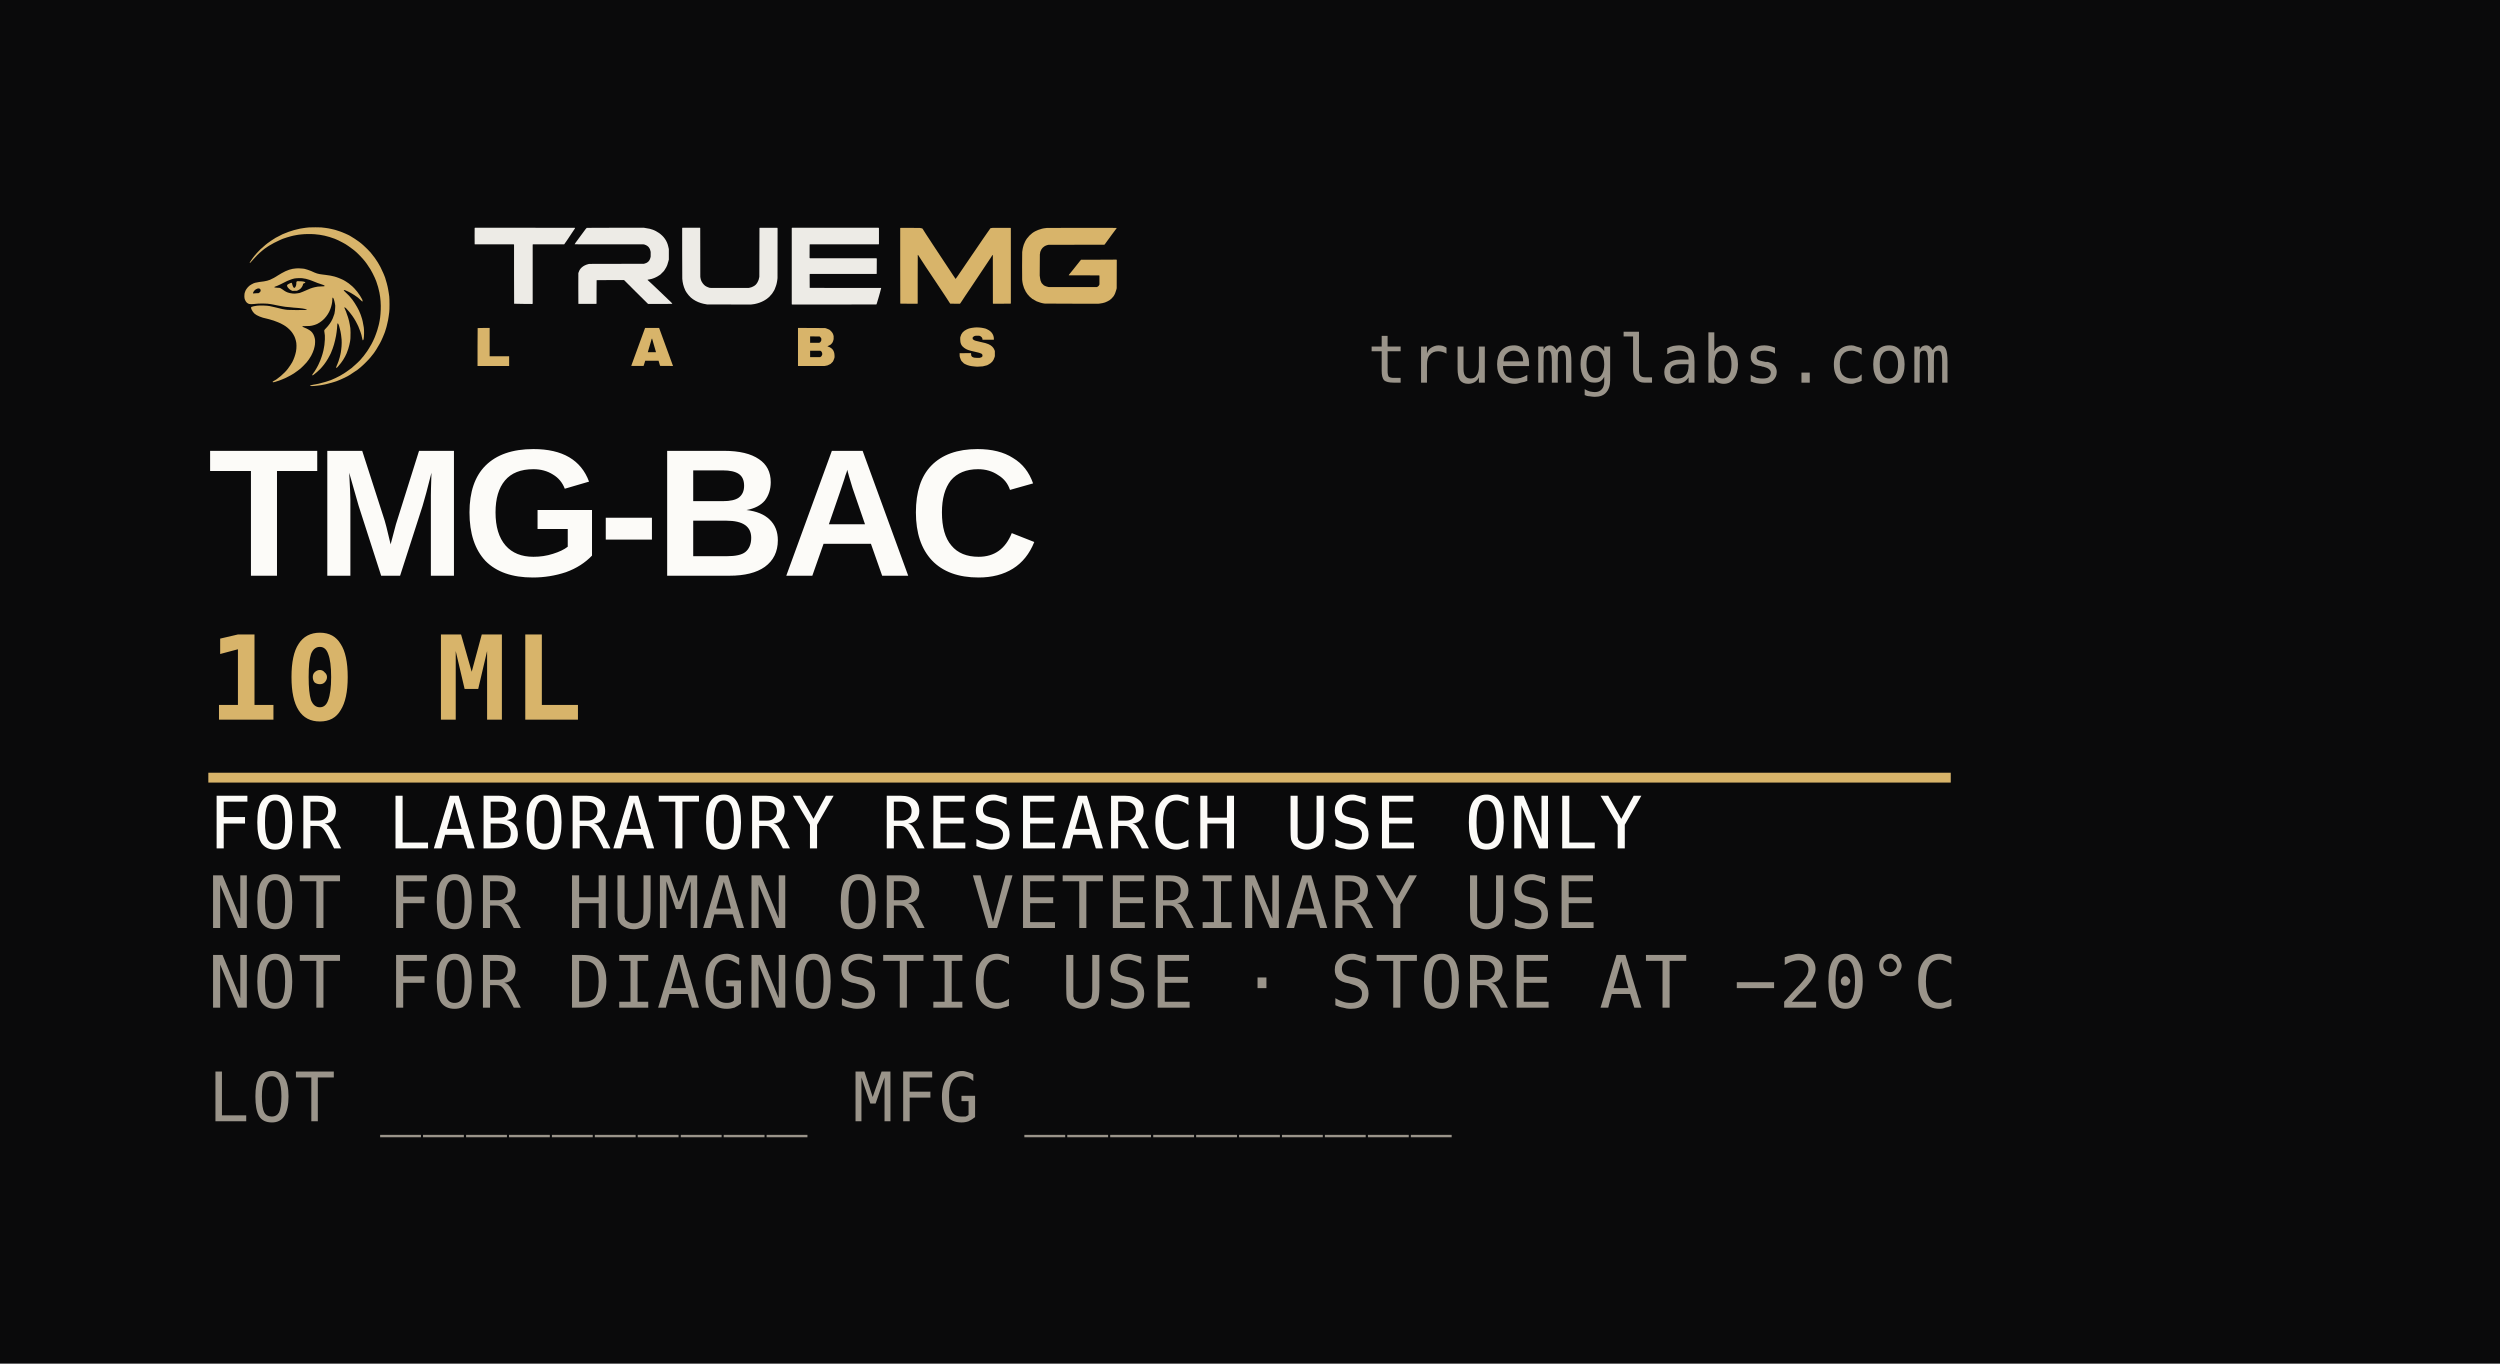
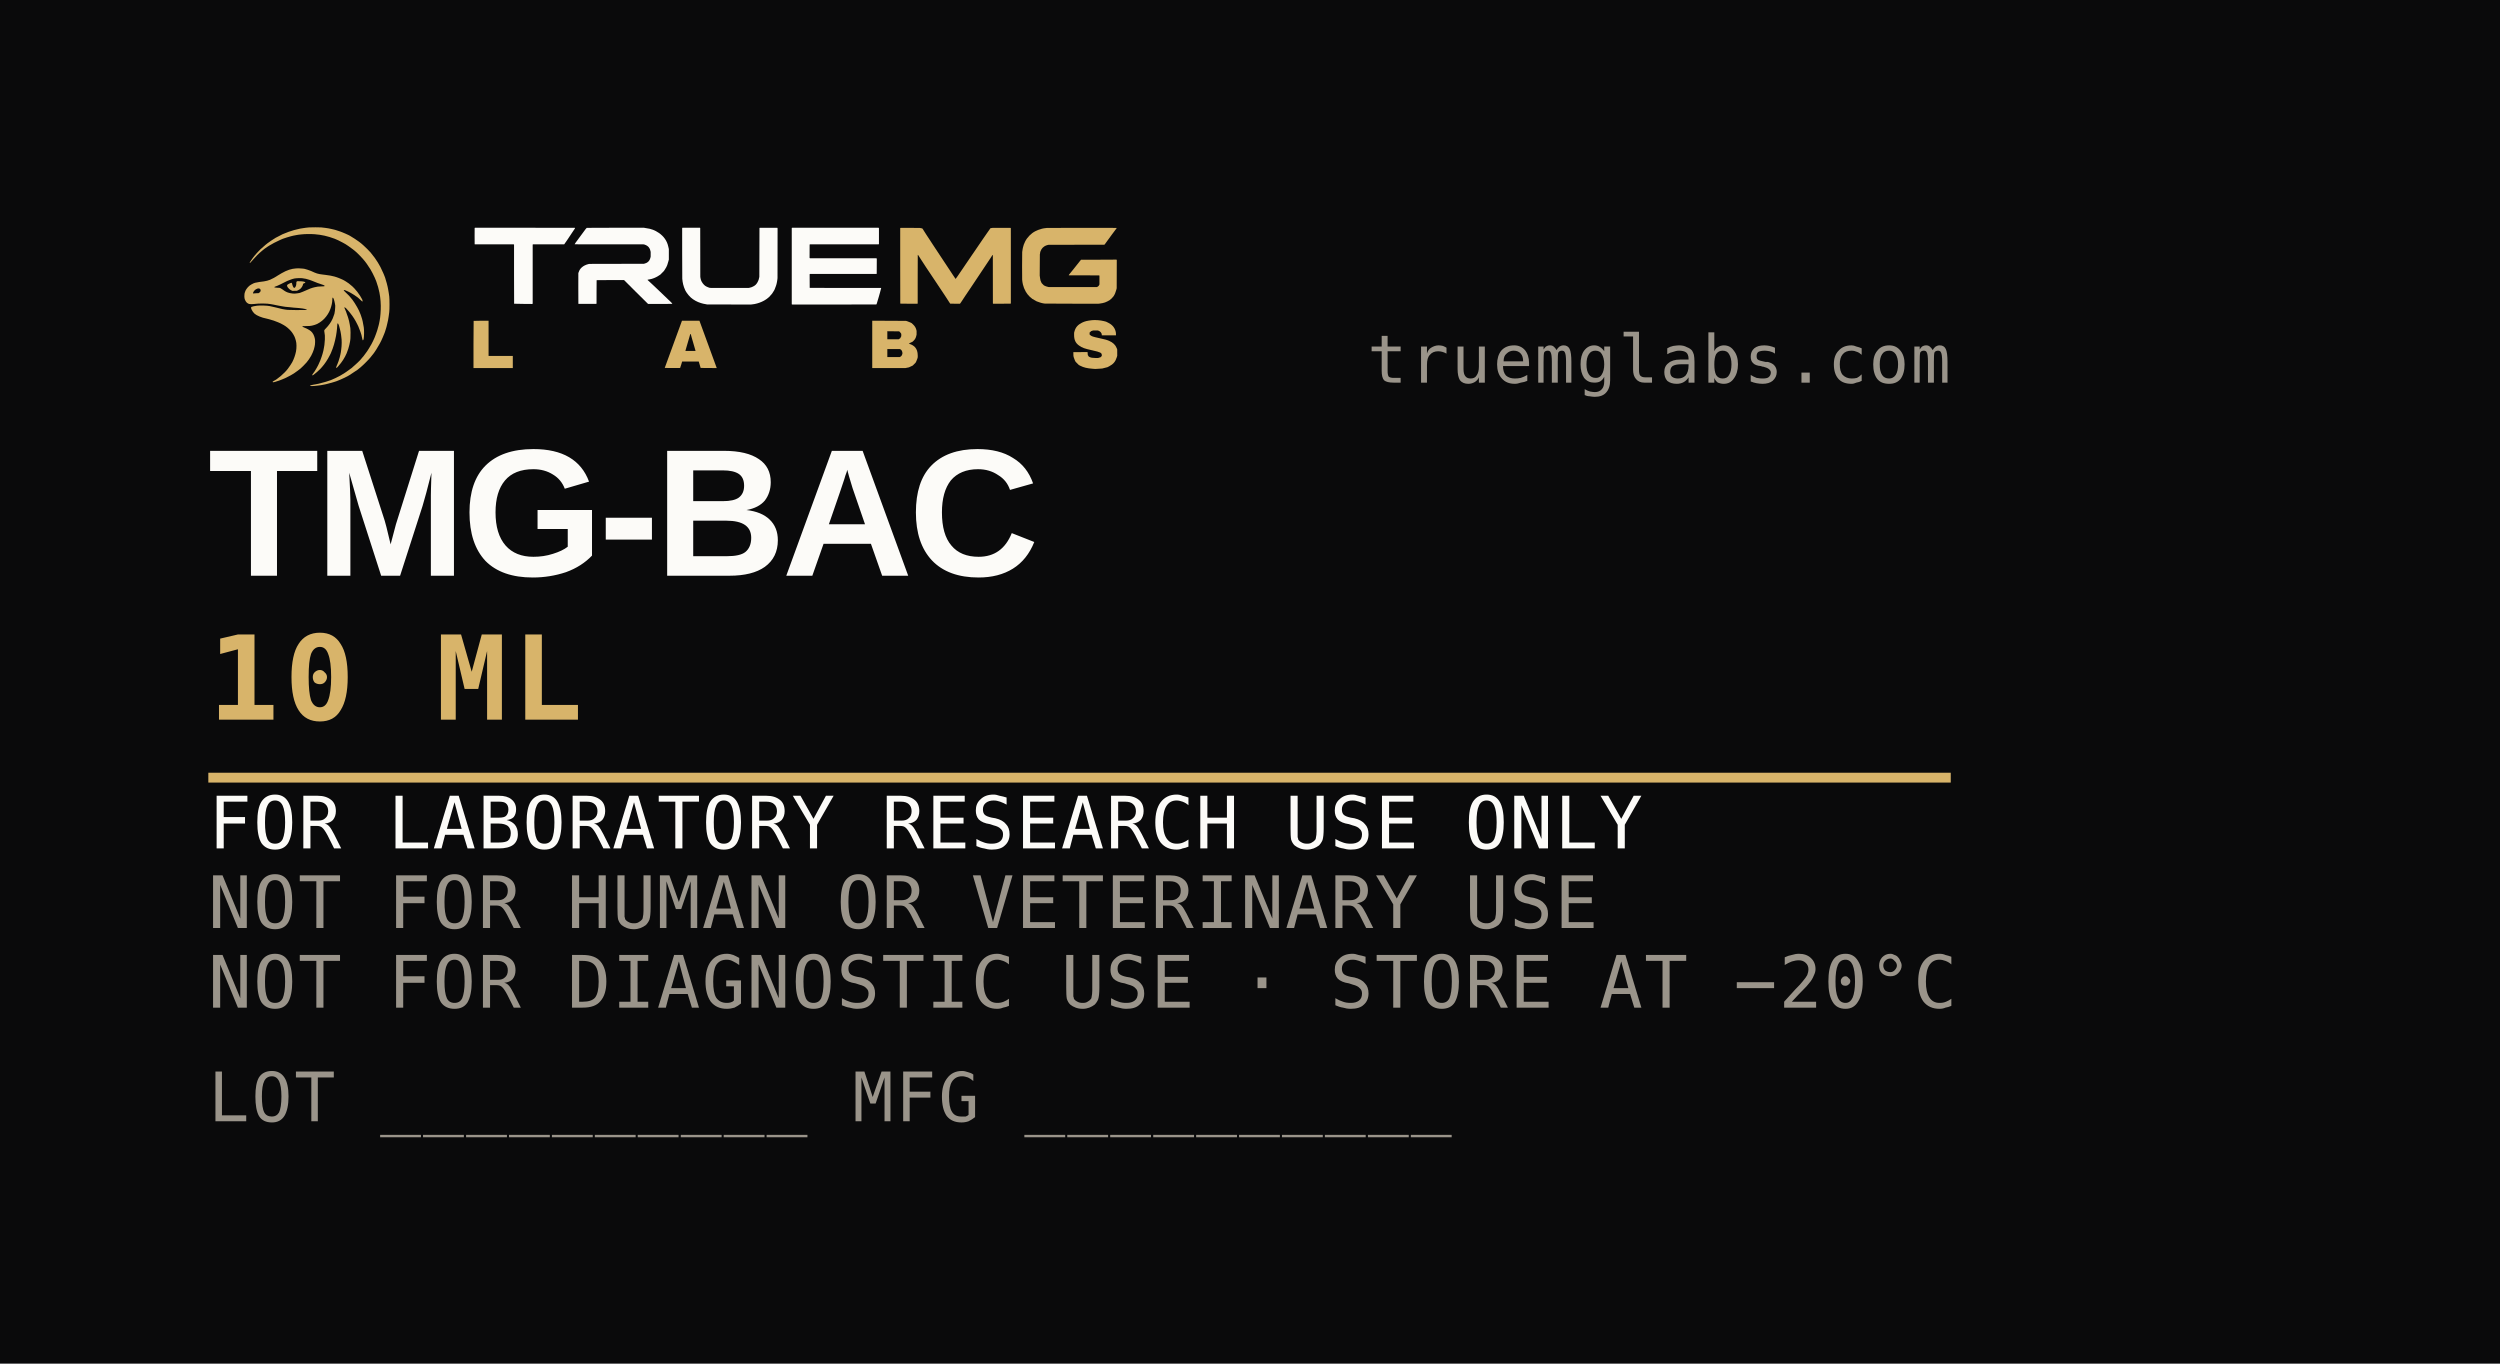
<svg xmlns="http://www.w3.org/2000/svg" width="66.0mm" height="36.0mm" viewBox="0 0 66.0 36.0">
  <rect x="0" y="0" width="66.0" height="36.0" fill="#0A0A0B" />
  <g transform="translate(5.500,5.300) scale(0.0035)">
    <g transform="translate(0,1600) scale(0.025,-0.025)" fill="#D8B46A" stroke="none">
      <path d="M30400 55957 c-297 -16 -720 -59 -940 -94 -220 -35 -598 -91 -840 -124 -768 -105 -982 -149 -2060 -419 -187 -47 -520 -130 -740 -184 -821 -204 -2477 -801 -3440 -1242 -528 -241 -1624 -809 -2100 -1086 -590 -345 -2063 -1335 -2434 -1636 -184 -150 -429 -344 -546 -432 -225 -171 -418 -340 -1592 -1400 -171 -154 -354 -346 -408 -427 -53 -81 -151 -178 -217 -217 -65 -39 -332 -323 -591 -631 -260 -307 -536 -632 -615 -722 -79 -90 -204 -252 -278 -361 -74 -110 -192 -263 -262 -340 -114 -126 -263 -343 -696 -1013 -216 -334 -206 -561 14 -319 54 61 220 236 368 390 148 154 351 382 453 506 583 717 1913 2044 2524 2520 187 146 376 305 420 354 124 139 986 773 1403 1033 152 95 430 269 617 387 719 454 2073 1166 2860 1505 308 133 603 269 657 303 136 88 871 359 1323 488 209 60 422 131 472 159 51 28 280 93 509 144 229 52 529 139 668 194 138 54 485 138 771 186 286 48 664 121 840 162 176 41 500 94 720 119 220 24 553 61 740 82 1195 135 2877 157 4140 55 2107 -171 3829 -563 6000 -1368 547 -203 1543 -682 2440 -1172 805 -441 925 -512 1273 -757 172 -121 406 -279 520 -351 314 -199 918 -640 1261 -920 168 -138 414 -333 546 -433 671 -512 2476 -2380 3072 -3178 171 -230 399 -535 507 -678 203 -270 597 -862 1144 -1720 301 -472 1075 -1973 1331 -2582 244 -582 288 -689 440 -1078 157 -402 526 -1548 526 -1634 0 -25 63 -271 139 -546 425 -1525 659 -3281 692 -5200 24 -1413 -143 -3550 -352 -4500 -43 -198 -116 -563 -160 -812 -45 -249 -115 -537 -156 -640 -40 -103 -95 -296 -122 -428 -70 -351 -400 -1420 -556 -1800 -45 -110 -126 -335 -179 -500 -303 -935 -1266 -2951 -1690 -3540 -48 -66 -136 -217 -195 -335 -59 -118 -223 -384 -363 -590 -141 -206 -291 -442 -333 -525 -80 -157 -865 -1223 -1119 -1521 -80 -93 -265 -302 -411 -463 -146 -160 -293 -345 -327 -409 -114 -218 -2195 -2185 -2830 -2676 -482 -373 -1297 -962 -1638 -1185 -187 -123 -392 -257 -455 -299 -933 -620 -1772 -1089 -2765 -1547 -1211 -558 -1273 -583 -2220 -892 -165 -54 -462 -153 -659 -220 -404 -137 -1597 -460 -1841 -499 -88 -14 -268 -60 -400 -101 -132 -42 -497 -113 -811 -159 -315 -46 -711 -117 -880 -159 -170 -41 -410 -95 -534 -119 -231 -46 -397 -133 -347 -183 95 -94 798 -124 1312 -56 165 22 480 57 700 78 872 82 1752 214 2260 340 209 52 470 107 580 122 229 33 1212 293 1670 443 170 56 494 152 720 213 225 62 554 167 730 234 812 310 1131 440 1222 499 54 35 216 108 361 162 314 117 1446 662 1757 846 121 71 355 207 520 301 366 210 1934 1241 2396 1576 184 134 481 371 660 526 178 155 414 350 524 433 303 227 1686 1577 2220 2165 530 584 702 788 1026 1220 124 165 288 365 363 445 76 80 195 237 265 348 69 111 214 324 322 474 107 150 267 390 356 533 591 958 912 1505 1022 1741 70 149 190 374 268 501 77 128 192 355 255 505 63 150 272 615 464 1033 191 418 388 895 437 1060 48 165 128 376 176 469 47 93 114 299 147 457 34 159 105 389 159 511 54 123 134 394 178 603 44 209 133 578 197 820 205 766 368 1607 466 2396 53 420 127 980 164 1244 103 719 104 3773 2 4678 -40 351 -80 651 -89 666 -10 15 -53 304 -97 642 -44 338 -123 794 -176 1014 -53 220 -110 499 -126 620 -35 263 -450 1784 -595 2180 -56 154 -103 326 -103 383 -1 57 -46 192 -102 300 -55 108 -130 296 -165 417 -36 121 -106 301 -157 400 -51 99 -137 297 -190 440 -127 339 -665 1495 -792 1700 -54 88 -134 241 -177 340 -180 415 -1143 1960 -1598 2567 -399 531 -784 1023 -1271 1625 -285 353 -1603 1669 -2131 2128 -215 187 -483 422 -594 522 -112 101 -303 252 -424 337 -121 85 -274 203 -340 262 -268 241 -2259 1538 -2760 1799 -154 81 -352 185 -440 232 -251 134 -937 448 -980 448 -21 0 -151 53 -289 119 -523 248 -1616 649 -2243 823 -194 54 -383 113 -420 133 -38 19 -212 65 -388 103 -176 37 -574 130 -885 205 -311 75 -689 154 -840 175 -151 22 -572 84 -935 139 -363 54 -912 118 -1220 141 -624 46 -2827 46 -3660 -1z" />
      <path d="M26520 43595 c-1503 -101 -2804 -534 -4460 -1485 -714 -409 -983 -571 -1100 -661 -55 -43 -163 -110 -240 -149 -77 -40 -201 -119 -276 -176 -252 -192 -912 -540 -1832 -966 -362 -168 -1371 -434 -1832 -483 -220 -24 -849 -105 -1397 -181 -1084 -151 -1615 -302 -2108 -598 -124 -75 -244 -136 -267 -136 -23 0 -123 -62 -222 -138 -99 -75 -243 -170 -319 -210 -194 -101 -835 -791 -958 -1032 -57 -110 -148 -261 -204 -335 -55 -74 -113 -191 -127 -260 -15 -69 -77 -242 -139 -385 -93 -215 -119 -350 -150 -780 -62 -878 26 -1314 388 -1935 234 -401 636 -717 1052 -828 273 -73 1001 -73 1501 0 1439 208 4011 182 5050 -52 99 -22 459 -87 800 -145 341 -57 728 -138 860 -179 132 -41 510 -114 840 -162 330 -47 780 -129 1000 -181 220 -51 607 -113 860 -136 253 -24 865 -80 1360 -124 495 -45 981 -98 1080 -118 99 -20 306 -37 460 -38 354 -3 1780 -140 2269 -220 561 -91 1231 -246 1282 -297 107 -107 -50 -145 -708 -168 -1005 -37 -4364 -9 -5019 41 -919 71 -2277 343 -3524 706 -295 86 -642 164 -1920 435 -801 170 -2892 235 -3833 119 -689 -85 -1433 -246 -1627 -352 -142 -77 -161 -105 -172 -254 -7 -100 14 -219 54 -296 36 -70 115 -247 175 -392 132 -321 525 -849 832 -1119 668 -585 2172 -1205 3551 -1464 184 -34 412 -90 507 -124 95 -34 263 -78 373 -99 481 -89 2334 -717 2607 -883 70 -43 250 -120 400 -172 244 -83 464 -195 1313 -665 764 -423 1614 -1125 2248 -1858 531 -613 1106 -1620 1268 -2220 39 -143 124 -429 189 -636 240 -761 257 -2233 37 -3317 -217 -1075 -632 -2255 -1116 -3173 -229 -434 -819 -1321 -1340 -2014 -1001 -1331 -3082 -3113 -4317 -3698 -201 -95 -291 -207 -251 -311 40 -104 505 -42 935 126 201 79 390 143 420 143 30 0 161 38 291 85 130 47 425 153 656 235 1057 378 1752 700 3120 1446 773 421 1073 619 2200 1450 708 522 898 688 1617 1407 888 889 1167 1215 1709 1992 459 658 952 1543 1074 1925 28 88 87 232 131 320 162 320 426 1184 487 1588 34 226 81 482 105 568 24 86 47 446 51 800 5 574 -6 700 -108 1164 -196 892 -591 1610 -1163 2111 -348 305 -1330 854 -1763 986 -288 88 -828 392 -822 463 7 83 242 104 886 80 867 -32 1816 58 2336 222 198 62 469 141 603 175 749 190 2014 1010 2759 1788 834 871 1481 1889 1872 2948 371 1003 586 2015 587 2767 0 510 43 700 159 700 169 0 460 -829 623 -1780 l107 -620 -22 -660 c-20 -592 -86 -1119 -231 -1831 -41 -202 -387 -1161 -474 -1316 -22 -40 -93 -192 -157 -337 -367 -838 -1079 -1848 -1882 -2673 -599 -615 -608 -633 -509 -1135 146 -744 192 -1447 147 -2272 -48 -871 -109 -1582 -139 -1632 -12 -18 -67 -361 -124 -762 -56 -401 -146 -867 -198 -1036 -53 -168 -107 -378 -122 -466 -14 -88 -78 -322 -141 -520 -64 -198 -160 -504 -214 -680 -152 -499 -411 -1216 -459 -1274 -24 -29 -90 -177 -147 -329 -57 -152 -145 -349 -195 -437 -51 -88 -122 -250 -158 -360 -36 -110 -119 -281 -185 -380 -66 -99 -120 -197 -120 -218 0 -20 -72 -160 -160 -310 -88 -149 -235 -402 -327 -562 -315 -549 -487 -810 -761 -1157 -516 -654 -501 -911 32 -556 404 269 1699 1403 2036 1782 132 149 367 412 523 584 778 860 1696 2237 2305 3457 131 264 289 579 351 700 62 121 141 322 177 448 36 125 128 358 204 519 77 160 140 315 140 345 0 29 52 183 115 341 392 980 975 3467 1107 4727 32 308 86 767 118 1020 33 253 61 649 62 880 5 962 253 961 558 -3 94 -296 211 -735 261 -977 49 -242 135 -611 191 -820 55 -209 121 -587 145 -840 25 -253 62 -559 82 -680 172 -1013 156 -2619 -38 -3940 -42 -286 -88 -619 -102 -740 -14 -121 -76 -427 -137 -680 -61 -253 -150 -622 -197 -820 -127 -538 -590 -1900 -721 -2122 -39 -66 -146 -312 -238 -546 -153 -393 -176 -552 -79 -552 54 0 393 237 393 275 0 17 149 195 331 395 955 1050 1835 2420 2383 3710 337 792 716 1965 832 2574 36 190 109 535 161 766 162 707 225 1653 199 3000 -22 1204 -30 1285 -245 2420 -174 915 -259 1298 -325 1453 -34 81 -78 246 -98 366 -20 121 -90 346 -154 500 -65 155 -172 452 -238 661 -219 697 -371 1096 -590 1549 -225 468 -255 587 -158 625 60 23 542 -311 542 -375 0 -18 167 -210 371 -426 204 -216 424 -465 490 -553 65 -88 227 -295 361 -460 806 -1000 1475 -2061 2055 -3260 159 -330 307 -633 329 -674 87 -161 473 -1149 536 -1371 37 -129 117 -352 179 -495 130 -300 330 -1063 443 -1694 78 -431 162 -666 238 -666 74 0 192 250 233 495 136 809 151 2549 29 3405 -164 1155 -478 2567 -677 3046 -53 129 -120 333 -147 454 -28 121 -91 301 -140 400 -49 99 -112 252 -139 340 -263 842 -1447 2937 -2313 4092 -647 863 -1321 1593 -2113 2292 -380 335 -559 564 -507 649 35 57 368 -4 513 -94 72 -44 234 -116 359 -159 125 -43 285 -113 354 -156 69 -43 225 -117 346 -164 193 -76 779 -416 1600 -929 143 -89 368 -246 500 -349 132 -103 324 -236 427 -295 103 -59 226 -156 273 -217 47 -60 209 -209 361 -330 151 -121 341 -298 423 -393 147 -172 412 -367 500 -367 65 0 11 374 -86 593 -41 95 -200 374 -352 620 -152 246 -308 510 -346 587 -75 150 -584 868 -818 1153 -619 756 -1136 1324 -1463 1607 -910 786 -1306 1090 -1806 1385 -172 102 -385 235 -473 295 -208 143 -717 397 -1153 577 -191 79 -504 209 -697 289 -192 80 -485 187 -650 238 -165 50 -453 139 -640 196 -545 168 -1843 407 -2580 476 -374 34 -869 97 -1100 139 -231 41 -582 94 -780 116 -361 41 -1191 293 -1520 460 -595 303 -1597 706 -2220 892 -828 248 -1011 292 -1227 295 -114 1 -339 19 -500 39 -451 57 -1085 72 -1593 38z m1750 -2955 c603 -47 1755 -303 2219 -493 182 -75 385 -148 451 -164 66 -15 237 -80 380 -143 809 -358 2387 -945 3079 -1146 331 -96 539 -198 665 -324 l62 -61 -65 -65 c-53 -53 -213 -68 -952 -89 -973 -28 -1196 -54 -1970 -230 -915 -207 -1807 -533 -2759 -1007 -349 -173 -1455 -617 -1800 -722 -198 -60 -1095 -189 -1477 -212 -768 -46 -2093 236 -2671 568 -510 292 -675 400 -952 621 -165 132 -444 309 -620 393 l-320 152 -722 36 c-406 19 -761 55 -810 82 -106 56 -115 157 -18 191 39 13 178 68 310 123 132 55 384 151 560 213 176 62 653 285 1060 495 407 211 947 483 1200 605 253 122 559 273 680 335 121 62 328 144 460 181 132 37 313 110 402 161 90 52 307 131 483 176 176 45 382 108 458 139 375 156 1784 254 2667 185z m-12741 -3188 c84 -49 157 -141 206 -259 153 -369 -11 -726 -452 -985 l-183 -108 -600 0 c-407 0 -628 -16 -687 -50 -118 -67 -232 -63 -294 11 -172 208 461 1091 900 1255 118 44 284 119 368 165 187 103 540 89 742 -29z" />
      <path d="M26687 39620 l-119 -100 -18 -470 c-17 -409 -36 -512 -147 -790 -197 -494 -466 -674 -672 -450 -159 174 -361 642 -408 950 -51 326 -114 458 -237 490 -131 34 -1056 -420 -1251 -615 -316 -316 318 -1235 1125 -1629 l379 -186 681 3 680 2 425 205 c315 151 495 269 691 452 333 312 649 831 725 1190 68 324 93 351 426 450 314 94 364 159 230 301 -178 190 -840 297 -1832 297 l-559 0 -119 -100z" />
    </g>
  </g>
  <g transform="translate(12.500,6.000) scale(0.003017)">
    <g transform="translate(0,681) scale(0.025,-0.025)" stroke="none">
-       <g fill="#EDEBE6">
+       <g fill="#FCFBF8">
        <path d="M465 27020 l-58 -59 -15 -2770 c-8 -1524 0 -2802 18 -2841 l33 -70 6816 0 6815 0 61 -61 61 -61 -3 -10322 c-2 -5867 12 -10336 32 -10355 19 -18 1457 -45 3195 -61 l3160 -28 70 77 70 78 0 10325 0 10325 77 42 78 41 5439 0 5440 0 86 110 c125 160 843 1198 1065 1538 295 455 724 1099 1709 2569 l910 1356 -12 104 -12 103 -17488 9 -17488 9 -59 -58z" />
        <path d="M39653 27037 c-49 -18 -221 -200 -384 -405 -458 -576 -1855 -2468 -2161 -2925 -179 -268 -743 -1037 -1416 -1929 -166 -221 -278 -407 -266 -440 l22 -57 12086 -12 12086 -12 278 -88 c640 -203 1152 -536 1485 -965 307 -395 445 -712 569 -1304 l66 -320 0 -800 0 -800 -66 -300 c-181 -812 -569 -1408 -1152 -1768 -273 -168 -352 -202 -789 -341 l-351 -111 -9580 -21 -9580 -22 -300 -72 c-898 -215 -1753 -647 -2317 -1169 -555 -514 -833 -960 -1109 -1776 l-74 -220 -9 -5315 c-6 -2923 5 -5341 24 -5374 l33 -60 3113 -1 3113 0 48 65 47 66 6 4063 c3 2235 15 4080 27 4100 13 21 2011 36 4813 36 l4790 0 4138 -4134 c2275 -2274 4176 -4155 4224 -4180 l88 -46 3836 0 c2110 0 4003 12 4207 26 l369 26 19 50 c22 57 -449 537 -1427 1453 -693 648 -3219 3069 -3680 3525 -144 143 -513 492 -821 776 -307 284 -765 716 -1018 960 -460 444 -678 647 -1334 1239 l-350 316 13 64 12 65 180 30 c98 16 287 47 419 68 1108 179 2211 624 3280 1324 l560 366 620 626 620 626 263 400 c457 695 732 1203 890 1648 218 612 370 1114 408 1352 14 88 56 250 92 360 l67 200 0 1860 0 1860 -67 280 c-37 154 -105 451 -152 660 -425 1916 -1544 3522 -3281 4711 -1373 939 -2719 1447 -4380 1652 -176 22 -437 66 -580 99 l-260 59 -9960 -6 c-5478 -3 -9999 -20 -10047 -38z" />
        <path d="M73081 27003 l-41 -78 3 -8632 c2 -4748 18 -8831 36 -9073 101 -1383 432 -2698 970 -3860 66 -143 137 -296 156 -340 20 -44 107 -188 194 -320 88 -132 189 -294 225 -360 209 -379 985 -1283 1459 -1702 967 -852 2219 -1538 3517 -1926 650 -194 1101 -302 1480 -354 165 -23 381 -62 480 -87 l180 -46 7678 -14 7679 -14 341 41 c875 105 996 127 1782 328 1078 274 2363 850 3164 1418 90 64 252 177 360 252 187 130 549 429 780 644 172 160 902 995 1009 1154 55 80 204 315 333 521 129 206 275 440 325 520 50 80 106 181 125 225 20 44 83 188 142 320 184 414 294 707 421 1120 67 220 148 481 179 580 32 99 77 306 101 460 24 154 62 337 84 406 22 69 70 384 107 700 l66 574 11 8700 12 8700 -51 100 -50 100 -3067 0 -3067 0 -52 -52 -52 -52 -24 -8508 -24 -8508 -44 -260 c-110 -664 -270 -1122 -588 -1684 -416 -734 -817 -1122 -1520 -1473 -547 -273 -643 -308 -1159 -424 l-449 -100 -6776 10 -6776 11 -200 71 c-110 39 -290 99 -400 133 -249 78 -763 334 -1012 503 -573 388 -1285 1345 -1482 1993 -23 77 -72 239 -109 360 -36 121 -85 364 -108 540 l-41 320 -14 8515 -13 8515 -45 55 -46 55 -3073 0 -3074 0 -42 -77z" />
        <path d="M111470 27037 l-70 -41 0 -13357 0 -13356 77 -42 78 -41 14699 0 c8085 0 14727 11 14761 23 73 29 147 254 589 1797 45 154 107 361 140 460 63 190 147 481 240 830 105 394 171 630 288 1030 333 1138 450 1584 428 1620 l-25 40 -12447 1 c-6847 0 -12469 14 -12496 31 l-47 30 -13 2367 -12 2367 52 52 52 52 11644 8 11643 7 44 44 44 44 13 2601 14 2601 -64 97 -64 98 -11636 0 -11636 0 -65 65 -65 65 9 2319 10 2320 55 55 56 56 12035 0 12036 0 42 77 41 78 0 2733 0 2734 -61 88 -61 87 -15129 1 -15129 0 -70 -41z" />
      </g>
      <g fill="#D8B46A">
        <path d="M149428 26991 l-69 -51 0 -13193 c0 -7256 10 -13210 23 -13230 14 -22 1228 -37 3012 -37 l2990 0 48 48 48 48 0 8485 c0 4667 11 8496 24 8510 51 51 137 -27 250 -225 101 -177 300 -490 866 -1360 66 -102 354 -541 640 -976 286 -435 601 -923 700 -1084 99 -162 321 -503 493 -760 172 -256 505 -753 740 -1103 235 -350 445 -663 467 -695 22 -31 510 -762 1084 -1623 574 -861 1170 -1754 1324 -1985 154 -231 405 -609 558 -840 153 -231 503 -754 776 -1163 274 -408 516 -772 538 -808 22 -36 195 -296 384 -577 189 -282 556 -836 816 -1232 1081 -1646 1205 -1838 1541 -2380 75 -121 155 -233 178 -249 22 -17 800 -30 1727 -30 l1686 -1 119 135 c65 75 217 295 338 490 237 384 977 1507 1354 2055 228 331 2457 3644 2617 3889 44 67 699 1051 1456 2187 757 1135 1423 2135 1480 2222 180 274 1884 2825 1961 2936 156 223 1269 1899 1393 2098 72 114 250 393 396 620 l265 412 64 -13 65 -12 10 -8456 10 -8455 45 -54 45 -54 3045 1 c1675 0 3068 15 3097 33 l52 33 3 9997 c2 5498 1 11430 -2 13183 l-5 3187 -64 64 -64 64 -3106 -3 -3106 -4 -378 -57 -379 -56 -90 -91 c-86 -86 -510 -688 -1208 -1715 -174 -255 -384 -561 -468 -680 -84 -119 -276 -396 -427 -616 -151 -220 -458 -665 -682 -990 -1061 -1535 -1504 -2184 -2993 -4392 -102 -151 -291 -424 -420 -606 -395 -558 -1826 -2658 -2692 -3952 -243 -363 -534 -795 -646 -960 -362 -533 -933 -1370 -1216 -1780 -151 -220 -481 -706 -734 -1080 -645 -958 -666 -976 -803 -710 -42 83 -173 285 -290 450 -117 165 -304 439 -414 609 -110 170 -319 485 -464 700 -262 388 -699 1050 -1710 2591 -288 440 -580 881 -649 980 -69 99 -254 378 -411 620 -158 242 -361 548 -451 680 -281 410 -2516 3790 -2639 3990 -64 104 -235 365 -380 580 -145 214 -333 498 -417 630 -84 132 -354 546 -599 920 -245 374 -615 940 -823 1259 -207 318 -435 660 -505 760 -71 99 -211 316 -313 481 -101 165 -291 462 -420 660 -130 198 -296 457 -368 575 -72 117 -167 271 -211 341 -44 69 -139 228 -212 352 -169 288 -192 306 -474 358 -129 23 -333 61 -454 84 l-220 41 -3341 16 -3341 15 -70 -51z" />
        <path d="M200748 27015 c-12 -12 -199 -36 -415 -54 -432 -34 -1041 -135 -1353 -224 -1056 -300 -1666 -529 -2360 -890 -1428 -741 -2792 -2118 -3512 -3547 -409 -812 -663 -1509 -787 -2160 -25 -132 -70 -357 -100 -500 -79 -379 -135 -742 -162 -1060 -43 -494 -55 -9253 -14 -9700 56 -610 149 -1204 259 -1660 102 -419 325 -1132 377 -1200 16 -22 80 -166 140 -320 130 -331 384 -846 530 -1076 305 -481 394 -610 605 -874 491 -615 1084 -1182 1642 -1570 290 -202 1442 -860 1505 -860 28 0 101 -26 164 -59 200 -104 621 -251 1093 -383 253 -70 546 -153 651 -184 105 -31 330 -75 500 -97 170 -23 390 -53 489 -68 99 -14 4347 -33 9440 -40 l9260 -14 540 64 c656 78 1322 222 1791 386 457 161 1227 540 1629 803 397 259 1101 959 1378 1369 420 622 746 1395 972 2303 l125 500 14 4945 15 4946 -71 71 -71 71 -1581 -27 c-870 -14 -3652 -26 -6184 -26 l-4603 0 -358 -430 c-730 -878 -909 -1102 -1673 -2099 -240 -314 -558 -715 -706 -891 -148 -176 -383 -466 -523 -644 -337 -431 -699 -871 -887 -1081 -88 -98 -148 -202 -140 -243 l14 -72 5305 -10 5304 -10 53 -64 53 -63 2 -1507 2 -1506 -91 -224 c-110 -274 -304 -474 -603 -623 l-226 -113 -8400 4 -8400 4 -320 70 c-469 102 -882 246 -1179 409 l-261 145 -360 364 -361 364 -139 260 c-255 475 -361 834 -439 1480 -25 209 -65 499 -88 643 l-43 264 25 3744 25 3744 40 105 c22 58 40 190 41 293 1 337 223 944 505 1380 483 748 1297 1294 2194 1474 l240 48 9794 23 9795 22 117 140 c64 77 166 212 225 299 139 203 491 691 749 1038 529 712 1029 1396 1202 1646 106 153 235 331 287 397 354 447 648 839 1069 1427 120 168 302 408 403 532 l184 226 -13 87 -12 88 -12145 8 c-6680 5 -12155 -1 -12167 -13z" />
      </g>
    </g>
-     <g transform="translate(0,811.8) scale(1.607877)">
-       <g transform="translate(0,300) scale(0.025,-0.025)" fill="#D8B46A" stroke="none">
-         <path d="M109060 10374 c-883 -105 -1223 -191 -1720 -433 -723 -354 -1137 -832 -1320 -1524 l-62 -237 -3 -388 c-4 -854 255 -1416 851 -1840 580 -413 916 -536 2354 -856 1425 -317 1640 -428 1640 -841 l0 -141 -113 -114 -114 -113 -214 -63 -214 -64 -425 0 c-504 0 -844 55 -1052 172 l-152 85 -83 134 -83 134 -20 258 -21 258 -1245 -10 -1244 -11 9 -334 9 -334 66 -266 c36 -146 121 -374 189 -506 l125 -240 281 -282 281 -281 281 -146 c560 -291 1154 -435 2099 -509 l500 -39 606 38 606 39 461 117 462 116 312 163 c696 362 1073 805 1299 1525 l94 299 -2 560 -2 560 -94 240 c-217 556 -654 973 -1318 1259 -413 178 -717 261 -1834 501 -954 205 -1224 295 -1434 476 l-146 126 -4 173 -5 172 146 134 147 134 173 52 173 51 400 1 400 1 151 -53 c299 -106 549 -418 549 -685 l0 -122 1240 0 1240 0 0 232 c0 429 -157 880 -432 1244 -232 306 -531 541 -948 745 l-360 176 -388 100 c-588 151 -1538 223 -2092 157z" />
-         <path d="M907 10253 c-15 -14 -27 -1877 -27 -4140 l0 -4113 3440 0 3440 0 0 1060 0 1060 -2120 0 -2120 0 0 3080 0 3080 -1293 0 c-712 0 -1306 -12 -1320 -27z" />
-         <path d="M37329 10210 c-16 -38 -696 -1897 -1510 -4130 l-1482 -4060 1338 -11 c735 -5 1345 -2 1355 8 10 10 94 267 186 571 l167 552 1453 0 1453 0 166 -560 166 -560 1408 -11 1408 -10 -54 150 c-226 634 -2882 7899 -2925 8001 l-54 130 -1523 0 -1524 0 -28 -70z m1733 -2892 c92 -340 278 -981 413 -1425 135 -444 245 -826 245 -850 l0 -43 -880 0 -880 0 0 35 c0 20 118 428 261 908 144 480 325 1099 402 1375 77 276 150 534 162 574 12 40 41 66 65 58 l43 -14 169 -618z" />
-         <path d="M70640 6143 l0 -4143 2902 0 2901 0 309 62 308 62 334 158 333 158 252 251 251 252 125 248 c69 137 153 351 185 477 l60 229 -1 321 c-1 601 -160 1085 -470 1430 -201 224 -556 447 -848 535 -133 40 -241 82 -241 95 0 12 146 91 325 175 l324 152 189 177 c231 216 381 483 460 821 l61 257 0 322 1 321 -62 239 c-83 323 -270 621 -559 892 l-241 226 -260 128 c-143 71 -368 160 -499 198 l-239 69 -2950 15 -2950 15 0 -4142z m4807 2197 c59 -44 145 -145 190 -225 l83 -146 0 -196 0 -196 -90 -178 -90 -178 -136 -91 -136 -90 -994 0 -994 0 0 702 0 702 1030 -12 1030 -12 107 -80z m151 -3079 c149 -77 276 -287 306 -506 l24 -176 -47 -179 c-53 -196 -161 -336 -329 -424 l-108 -56 -1082 0 -1082 0 0 700 0 700 1102 0 1102 0 114 -59z" />
+     <g transform="translate(0,811.8) scale(2.00071)">
+       <g transform="translate(0,214) scale(0.025,-0.025)" fill="#D8B46A" stroke="none">
+         <path d="M108180 8534 c-883 -105 -1223 -191 -1720 -433 -723 -354 -1137 -832 -1320 -1524 l-62 -237 -3 -388 c-4 -854 255 -1416 851 -1840 580 -413 916 -536 2354 -856 1425 -317 1640 -428 1640 -841 l0 -141 -113 -114 -114 -113 -214 -63 -214 -64 -425 0 c-504 0 -844 55 -1052 172 l-152 85 -83 134 -83 134 -20 258 -21 258 -1245 -10 -1244 -11 9 -334 9 -334 66 -266 c36 -146 121 -374 189 -506 l125 -240 281 -282 281 -281 281 -146 c560 -291 1154 -435 2099 -509 l500 -39 606 38 606 39 461 117 462 116 312 163 c696 362 1073 805 1299 1525 l94 299 -2 560 -2 560 -94 240 c-217 556 -654 973 -1318 1259 -413 178 -717 261 -1834 501 -954 205 -1224 295 -1434 476 l-146 126 -4 173 -5 172 146 134 147 134 173 52 173 51 400 1 400 1 151 -53 c299 -106 549 -418 549 -685 l0 -122 1240 0 1240 0 0 232 c0 429 -157 880 -432 1244 -232 306 -531 541 -948 745 l-360 176 -388 100 c-588 151 -1538 223 -2092 157z" />
+         <path d="M27 8413 c-15 -14 -27 -1877 -27 -4140 l0 -4113 3440 0 3440 0 0 1060 0 1060 -2120 0 -2120 0 0 3080 0 3080 -1293 0 c-712 0 -1306 -12 -1320 -27z" />
+         <path d="M36449 8370 c-16 -38 -696 -1897 -1510 -4130 l-1482 -4060 1338 -11 c735 -5 1345 -2 1355 8 10 10 94 267 186 571 l167 552 1453 0 1453 0 166 -560 166 -560 1408 -11 1408 -10 -54 150 c-226 634 -2882 7899 -2925 8001 l-54 130 -1523 0 -1524 0 -28 -70z m1733 -2892 c92 -340 278 -981 413 -1425 135 -444 245 -826 245 -850 l0 -43 -880 0 -880 0 0 35 c0 20 118 428 261 908 144 480 325 1099 402 1375 77 276 150 534 162 574 12 40 41 66 65 58 l43 -14 169 -618z" />
+         <path d="M69760 4303 l0 -4143 2902 0 2901 0 309 62 308 62 334 158 333 158 252 251 251 252 125 248 c69 137 153 351 185 477 l60 229 -1 321 c-1 601 -160 1085 -470 1430 -201 224 -556 447 -848 535 -133 40 -241 82 -241 95 0 12 146 91 325 175 l324 152 189 177 c231 216 381 483 460 821 l61 257 0 322 1 321 -62 239 c-83 323 -270 621 -559 892 l-241 226 -260 128 c-143 71 -368 160 -499 198 l-239 69 -2950 15 -2950 15 0 -4142z m4807 2197 c59 -44 145 -145 190 -225 l83 -146 0 -196 0 -196 -90 -178 -90 -178 -136 -91 -136 -90 -994 0 -994 0 0 702 0 702 1030 -12 1030 -12 107 -80z m151 -3079 c149 -77 276 -287 306 -506 l24 -176 -47 -179 c-53 -196 -161 -336 -329 -424 l-108 -56 -1082 0 -1082 0 0 700 0 700 1102 0 1102 0 114 -59z" />
      </g>
    </g>
  </g>
  <text x="51.50" y="10.10" text-anchor="end" font-family="IBM Plex Mono, SF Mono, Menlo, monospace" font-size="1.75" letter-spacing="0.05" fill="#9A948A">truemglabs.com</text>
  <text x="5.5" y="15.20" font-family="Archivo Black, Archivo, Helvetica Neue, Arial, sans-serif" font-weight="900" font-size="4.80" letter-spacing="-0.12" fill="#FCFBF8">TMG-BAC</text>
  <text x="5.5" y="19.00" font-family="IBM Plex Mono, SF Mono, Menlo, monospace" font-weight="600" font-size="3.10" letter-spacing="0.14" fill="#D8B46A">10 ML</text>
  <rect x="5.5" y="20.40" width="46.00" height="0.26" fill="#D8B46A" />
  <text x="5.5" y="22.40" font-family="IBM Plex Mono, SF Mono, Menlo, monospace" font-size="1.90" letter-spacing="0.04" fill="#FCFBF8">FOR LABORATORY RESEARCH USE ONLY</text>
  <text x="5.5" y="24.50" font-family="IBM Plex Mono, SF Mono, Menlo, monospace" font-size="1.90" letter-spacing="0.04" fill="#9A948A">NOT FOR HUMAN OR VETERINARY USE</text>
  <text x="5.5" y="26.60" font-family="IBM Plex Mono, SF Mono, Menlo, monospace" font-size="1.90" letter-spacing="0.04" fill="#9A948A">NOT FOR DIAGNOSTIC USE · STORE AT −20°C</text>
  <text x="5.5" y="29.60" font-family="IBM Plex Mono, SF Mono, Menlo, monospace" font-size="1.80" letter-spacing="0.05" fill="#9A948A">LOT __________   MFG __________</text>
</svg>
